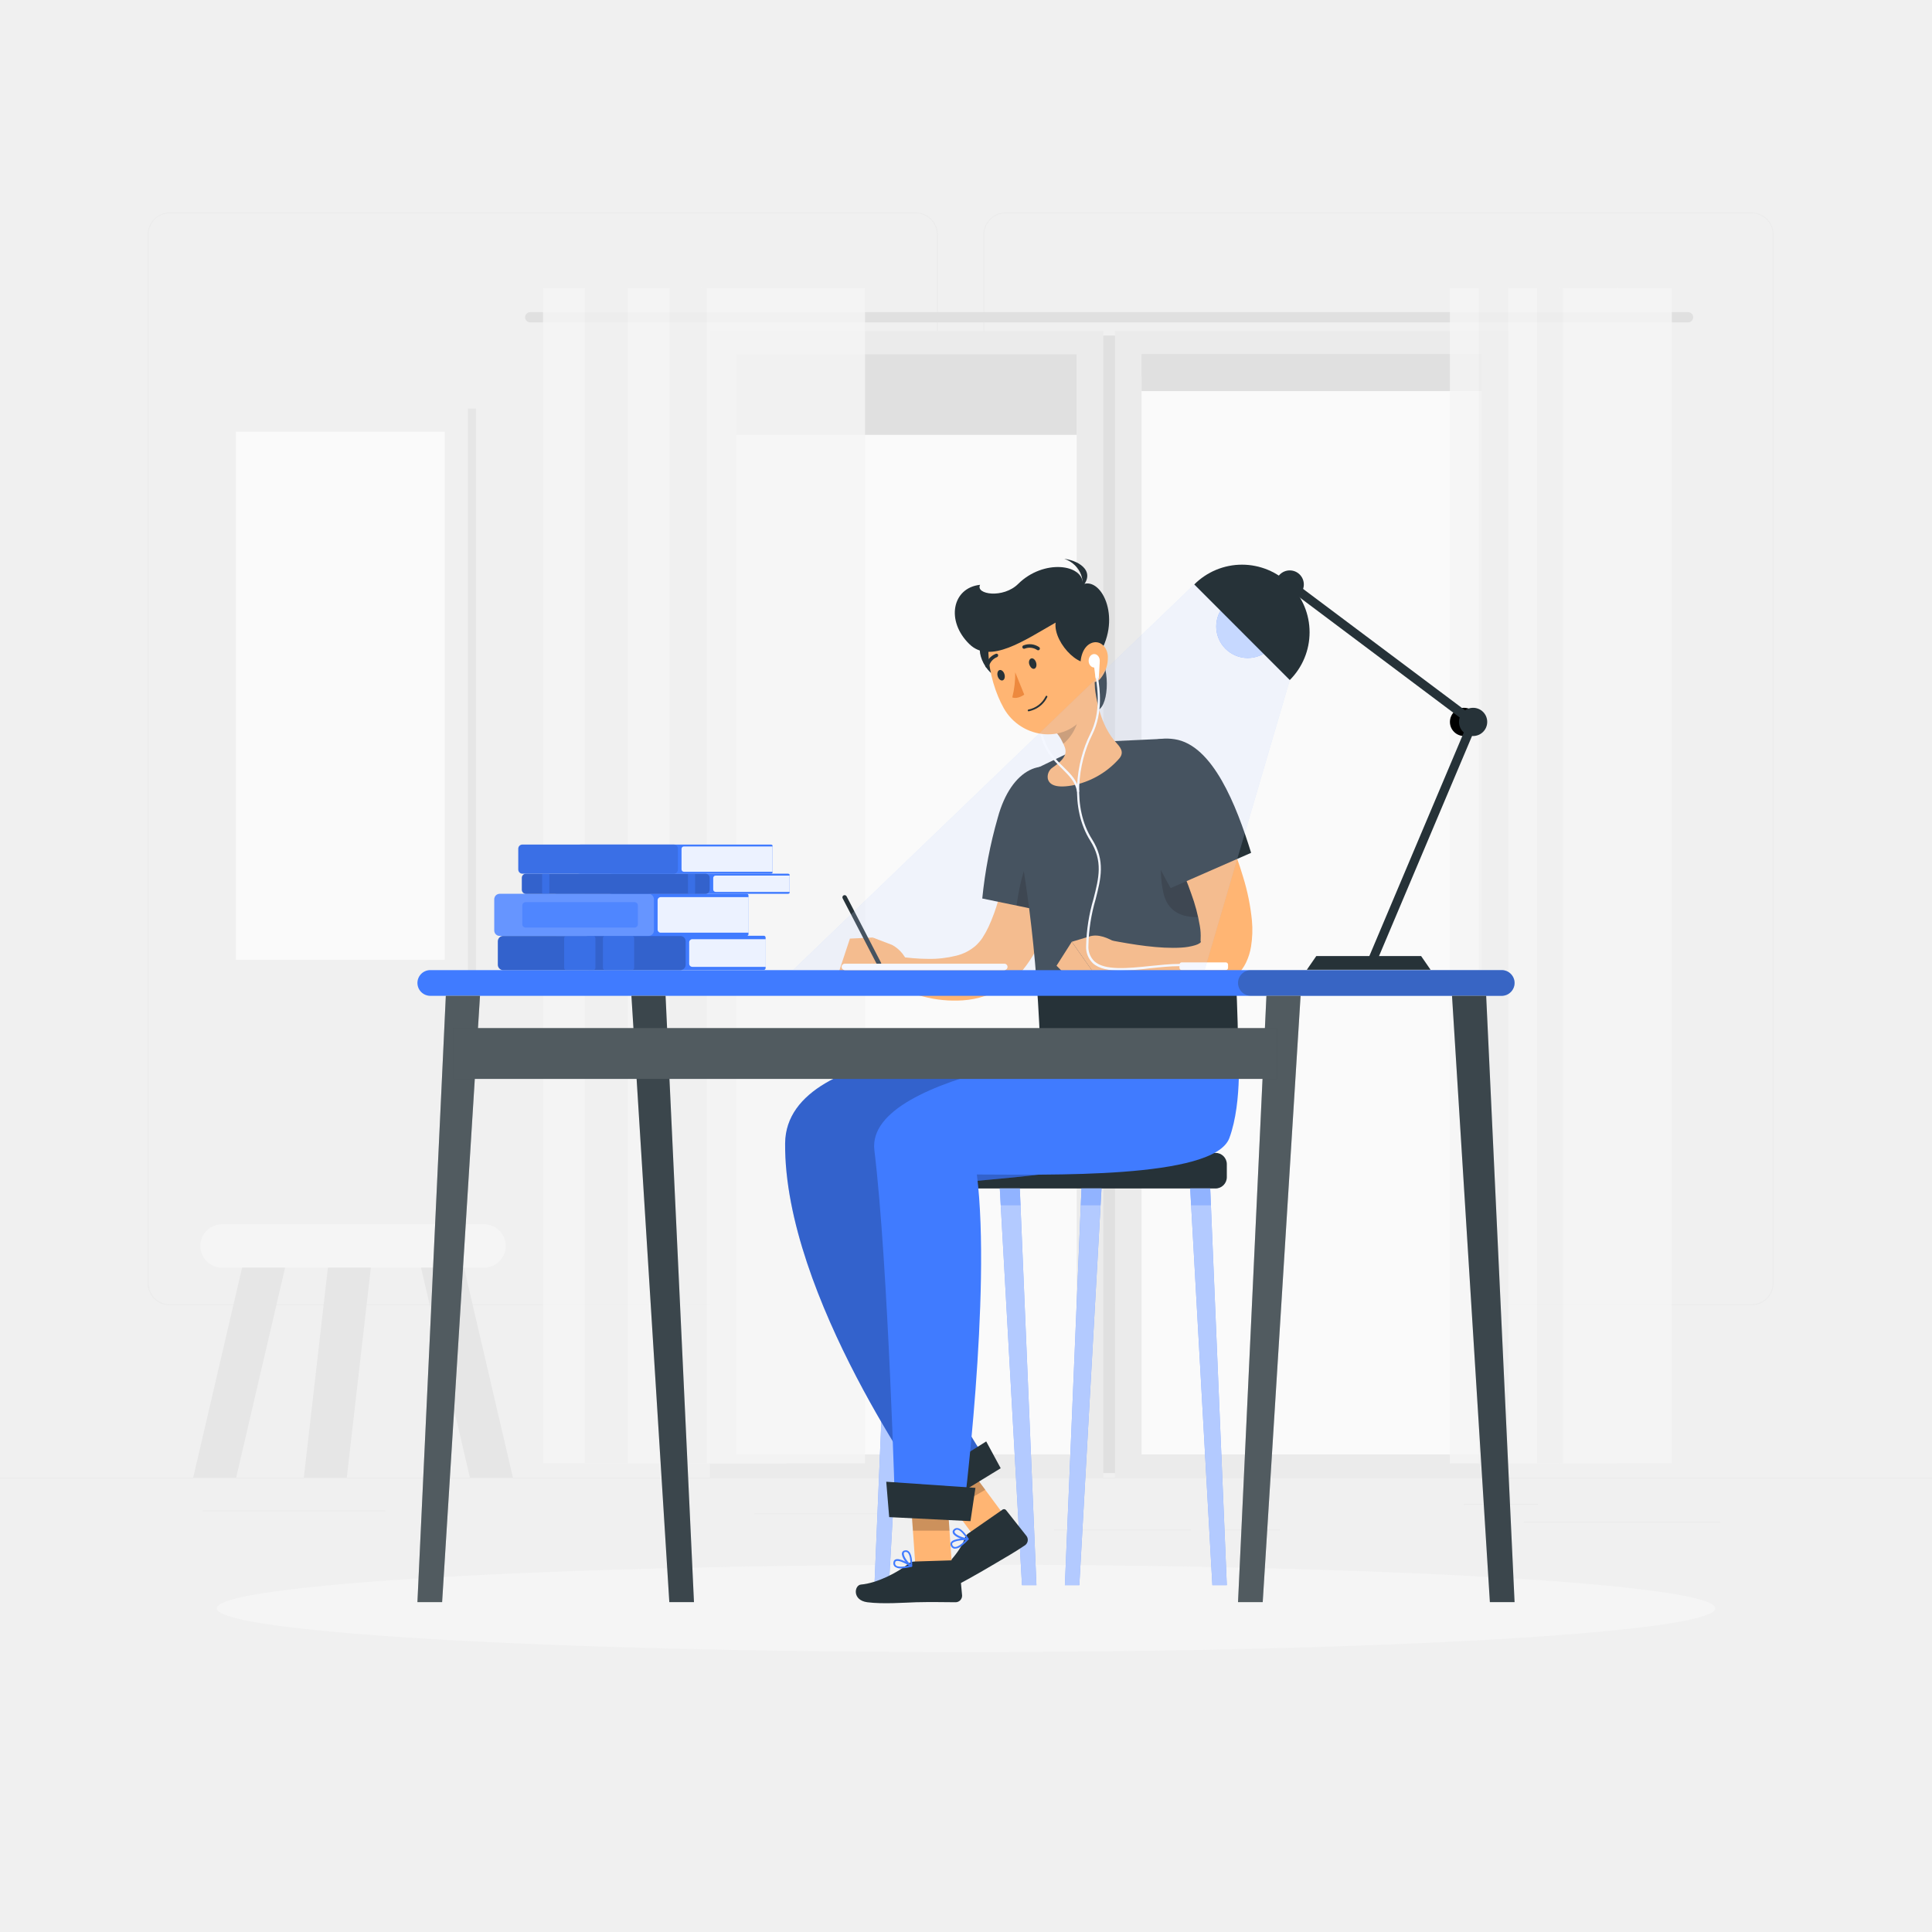
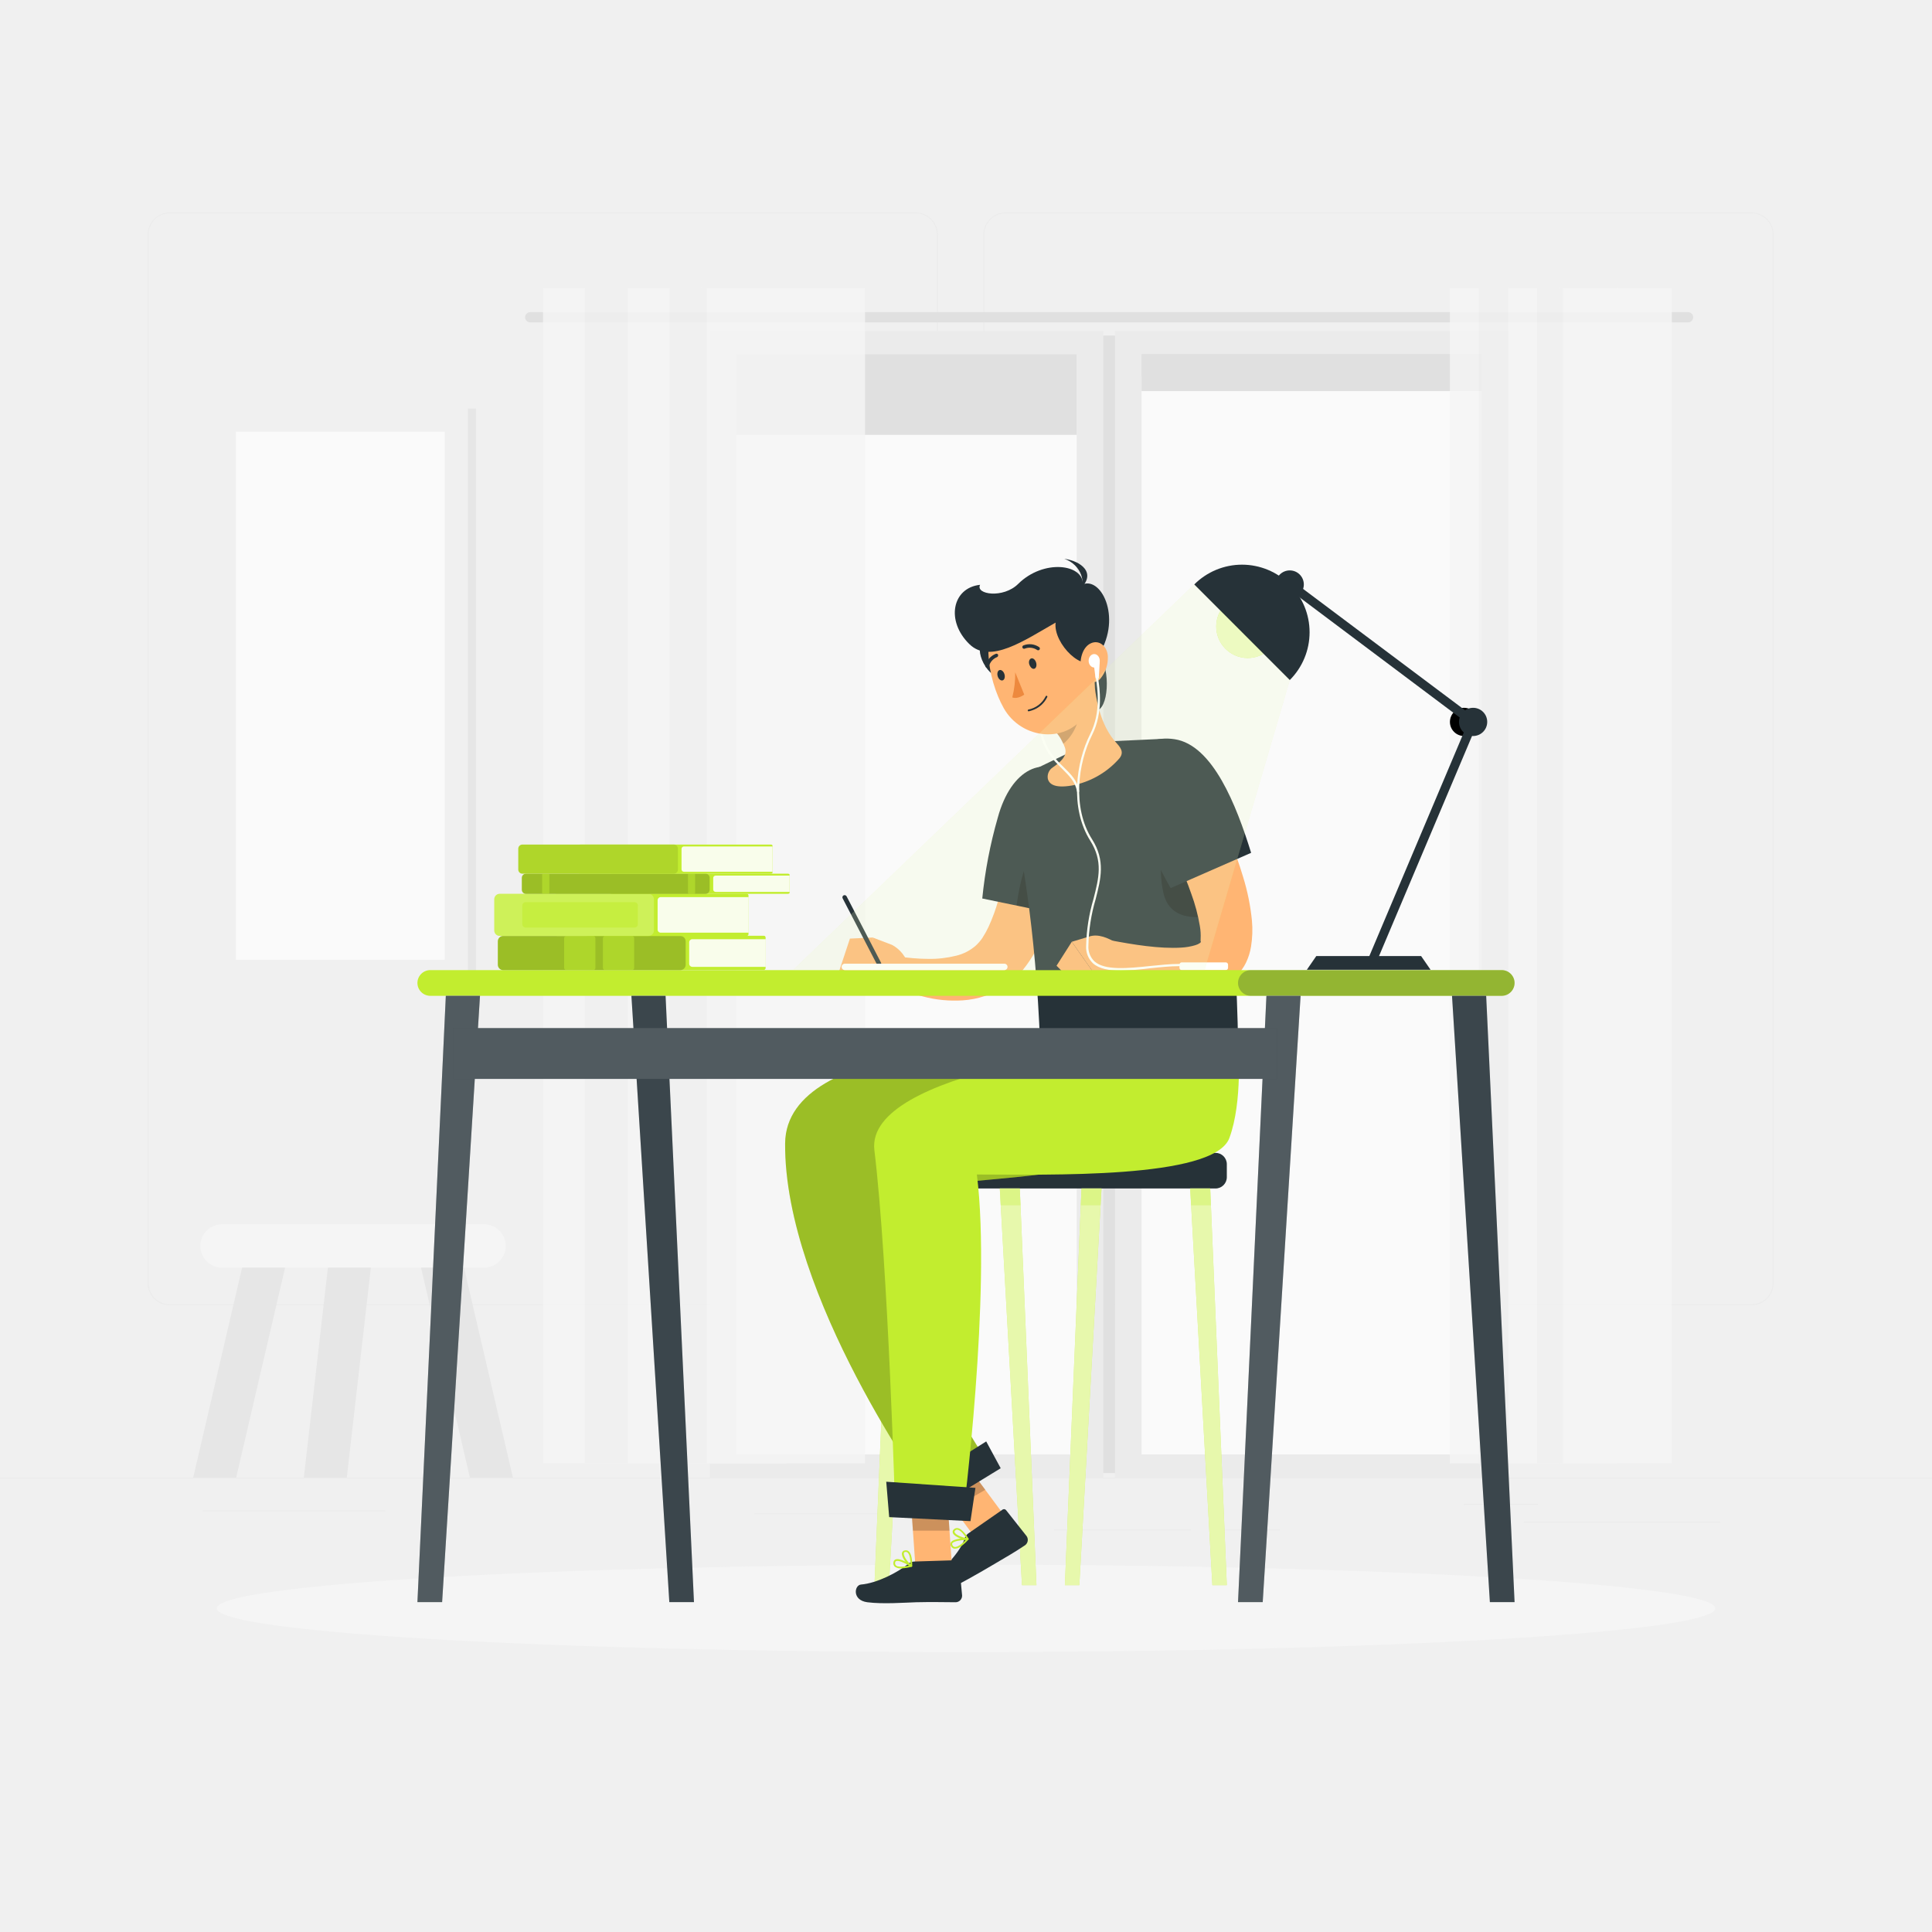
<svg xmlns="http://www.w3.org/2000/svg" viewBox="0 0 500 500">
-   <g id="freepik--background-complete--inject-39">
+   <g id="freepik--background-complete--inject-62">
    <rect y="382.4" width="500" height="0.25" style="fill:#ebebeb" />
    <rect x="394.36" y="393.85" width="50.9" height="0.25" style="fill:#ebebeb" />
    <rect x="52.46" y="390.89" width="47.21" height="0.25" style="fill:#ebebeb" />
    <rect x="378.81" y="389.21" width="19.19" height="0.25" style="fill:#ebebeb" />
    <rect x="317.14" y="395.84" width="14.08" height="0.25" style="fill:#ebebeb" />
    <rect x="272.79" y="395.84" width="35.44" height="0.25" style="fill:#ebebeb" />
    <rect x="195.22" y="391.62" width="56.99" height="0.25" style="fill:#ebebeb" />
    <path d="M237,337.8H43.91a5.71,5.71,0,0,1-5.7-5.71V60.66A5.71,5.71,0,0,1,43.91,55H237a5.71,5.71,0,0,1,5.71,5.71V332.09A5.71,5.71,0,0,1,237,337.8ZM43.91,55.2a5.46,5.46,0,0,0-5.45,5.46V332.09a5.46,5.46,0,0,0,5.45,5.46H237a5.47,5.47,0,0,0,5.46-5.46V60.66A5.47,5.47,0,0,0,237,55.2Z" style="fill:#ebebeb" />
    <path d="M453.31,337.8H260.21a5.72,5.72,0,0,1-5.71-5.71V60.66A5.72,5.72,0,0,1,260.21,55h193.1A5.71,5.71,0,0,1,459,60.66V332.09A5.71,5.71,0,0,1,453.31,337.8ZM260.21,55.2a5.47,5.47,0,0,0-5.46,5.46V332.09a5.47,5.47,0,0,0,5.46,5.46h193.1a5.47,5.47,0,0,0,5.46-5.46V60.66a5.47,5.47,0,0,0-5.46-5.46Z" style="fill:#ebebeb" />
    <rect x="288.57" y="85.67" width="101.8" height="296.73" style="fill:#ebebeb" />
    <rect x="197.11" y="190" width="284.73" height="88.06" transform="translate(573.5 -105.44) rotate(90)" style="fill:#fafafa" />
    <rect x="183.72" y="85.67" width="101.8" height="296.73" style="fill:#ebebeb" />
    <rect x="285.52" y="86.83" width="3.05" height="294.4" transform="translate(574.09 468.07) rotate(180)" style="fill:#e0e0e0" />
    <rect x="92.25" y="190" width="284.73" height="88.06" transform="translate(468.65 -0.59) rotate(90)" style="fill:#fafafa" />
    <path d="M436.87,83.44H137.22a1.34,1.34,0,0,1-1.33-1.33h0a1.34,1.34,0,0,1,1.33-1.33H436.87a1.34,1.34,0,0,1,1.33,1.33h0A1.34,1.34,0,0,1,436.87,83.44Z" style="fill:#e0e0e0" />
    <rect x="336.64" y="50.47" width="5.67" height="88.06" transform="translate(433.97 -244.97) rotate(90)" style="fill:#e0e0e0" />
    <rect x="334.69" y="52.42" width="9.56" height="88.06" transform="translate(435.92 -243.03) rotate(90)" style="fill:#e0e0e0" />
    <rect x="224.17" y="58.08" width="20.89" height="88.06" transform="translate(336.73 -132.51) rotate(90)" style="fill:#e0e0e0" />
    <g style="opacity:0.8">
      <rect x="375.24" y="74.56" width="28.2" height="304.19" style="fill:#f5f5f5" />
      <rect x="382.69" y="74.56" width="13.31" height="304.19" style="fill:#f0f0f0" />
      <rect x="390.37" y="74.56" width="28.2" height="304.19" style="fill:#f5f5f5" />
      <rect x="397.82" y="74.56" width="13.31" height="304.19" style="fill:#f0f0f0" />
      <rect x="404.47" y="74.56" width="28.2" height="304.19" style="fill:#f5f5f5" />
    </g>
    <g style="opacity:0.8">
      <rect x="140.53" y="74.56" width="40.93" height="304.19" style="fill:#f5f5f5" />
      <rect x="151.33" y="74.56" width="19.32" height="304.19" style="fill:#f0f0f0" />
      <rect x="162.48" y="74.56" width="40.93" height="304.19" style="fill:#f5f5f5" />
      <rect x="173.28" y="74.56" width="19.32" height="304.19" style="fill:#f0f0f0" />
      <rect x="182.94" y="74.56" width="40.93" height="304.19" style="fill:#f5f5f5" />
    </g>
    <rect x="55.07" y="105.73" width="66.03" height="148.67" style="fill:#f0f0f0" />
    <rect x="121.1" y="105.73" width="2.08" height="148.67" transform="translate(244.28 360.14) rotate(180)" style="fill:#e6e6e6" />
    <rect x="19.75" y="153.05" width="136.67" height="54.03" transform="translate(268.15 91.98) rotate(90)" style="fill:#fafafa" />
    <path d="M125.26,328.07H57.48a5.64,5.64,0,0,1-5.63-5.62h0a5.64,5.64,0,0,1,5.63-5.62h67.78a5.64,5.64,0,0,1,5.62,5.62h0A5.64,5.64,0,0,1,125.26,328.07Z" style="fill:#f5f5f5" />
    <polygon points="73.78 328.07 62.65 328.07 50 382.4 61.12 382.4 73.78 328.07" style="fill:#e6e6e6" />
    <polygon points="95.98 328.07 84.86 328.07 78.63 382.4 89.75 382.4 95.98 328.07" style="fill:#e6e6e6" />
    <polygon points="108.96 328.07 120.08 328.07 132.74 382.4 121.61 382.4 108.96 328.07" style="fill:#e6e6e6" />
  </g>
-   <g id="freepik--Shadow--inject-39">
-     <ellipse id="freepik--path--inject-39" cx="250" cy="416.24" rx="193.89" ry="11.32" style="fill:#f5f5f5" />
+   <g id="freepik--Shadow--inject-62">
+     <ellipse id="freepik--path--inject-62" cx="250" cy="416.24" rx="193.89" ry="11.32" style="fill:#f5f5f5" />
  </g>
-   <g id="freepik--Character--inject-39">
+   <g id="freepik--Character--inject-62">
    <rect x="226.31" y="298.36" width="91.19" height="9.22" rx="2.93" style="fill:#263238" />
-     <polygon points="313.76 410.24 317.5 410.24 313.2 307.58 308.02 307.58 313.76 410.24" style="fill:#407BFF" />
+     <polygon points="313.76 410.24 317.5 410.24 313.2 307.58 308.02 307.58 313.76 410.24" style="fill:#C2ED2F" />
    <polygon points="313.76 410.24 317.5 410.24 313.2 307.58 308.02 307.58 313.76 410.24" style="fill:#fff;opacity:0.6" />
-     <polygon points="279.33 410.24 275.59 410.24 279.89 307.58 285.07 307.58 279.33 410.24" style="fill:#407BFF" />
+     <polygon points="279.33 410.24 275.59 410.24 279.89 307.58 285.07 307.58 279.33 410.24" style="fill:#C2ED2F" />
    <polygon points="279.33 410.24 275.59 410.24 279.89 307.58 285.07 307.58 279.33 410.24" style="fill:#fff;opacity:0.6" />
-     <polygon points="264.49 410.24 268.23 410.24 263.92 307.58 258.75 307.58 264.49 410.24" style="fill:#407BFF" />
+     <polygon points="264.49 410.24 268.23 410.24 263.92 307.58 258.75 307.58 264.49 410.24" style="fill:#C2ED2F" />
    <polygon points="264.49 410.24 268.23 410.24 263.92 307.58 258.75 307.58 264.49 410.24" style="fill:#fff;opacity:0.6" />
-     <polygon points="230.05 410.24 226.31 410.24 230.62 307.58 235.79 307.58 230.05 410.24" style="fill:#407BFF" />
+     <polygon points="230.05 410.24 226.31 410.24 230.62 307.58 235.79 307.58 230.05 410.24" style="fill:#C2ED2F" />
    <polygon points="230.05 410.24 226.31 410.24 230.62 307.58 235.79 307.58 230.05 410.24" style="fill:#fff;opacity:0.6" />
    <g style="opacity:0.3">
-       <polygon points="313.2 307.57 308.02 307.57 308.26 311.94 313.38 311.94 313.2 307.57" style="fill:#407BFF" />
-       <polygon points="279.71 311.94 284.82 311.94 285.07 307.57 279.89 307.57 279.71 311.94" style="fill:#407BFF" />
-       <polygon points="258.75 307.57 258.99 311.94 264.11 311.94 263.92 307.57 258.75 307.57" style="fill:#407BFF" />
-       <polygon points="230.43 311.94 235.56 311.94 235.8 307.57 230.62 307.57 230.43 311.94" style="fill:#407BFF" />
+       <polygon points="313.2 307.57 308.02 307.57 308.26 311.94 313.38 311.94 313.2 307.57" style="fill:#C2ED2F" />
+       <polygon points="279.71 311.94 284.82 311.94 285.07 307.57 279.89 307.57 279.71 311.94" style="fill:#C2ED2F" />
+       <polygon points="258.75 307.57 258.99 311.94 264.11 311.94 263.92 307.57 258.75 307.57" style="fill:#C2ED2F" />
+       <polygon points="230.43 311.94 235.56 311.94 235.8 307.57 230.62 307.57 230.43 311.94" style="fill:#C2ED2F" />
    </g>
    <polygon points="262.08 395.15 253.62 399.65 240.28 381.64 248.75 377.14 262.08 395.15" style="fill:#ffb573" />
    <path d="M250.56,396.87l8.84-6.14a.68.68,0,0,1,1,.13l5.29,6.69a1.71,1.71,0,0,1-.41,2.36c-3.11,2.08-4.51,2.81-8.58,5.23-2.51,1.48-8.51,5-12.2,6.61s-5.17-2.09-3.75-3.1c3.37-2.38,7.83-7.06,8.84-10.35A2.67,2.67,0,0,1,250.56,396.87Z" style="fill:#263238" />
    <polygon points="248.76 377.15 240.28 381.64 246.71 390.32 254.99 385.56 248.76 377.15" style="opacity:0.2" />
-     <path d="M269.19,270.47s-65.74-2.05-66,25.42c-.32,39.48,37.15,91.33,37.15,91.33L255,377.47s-25.68-37.69-25.9-68.51c19.37-5.47,65-2,70.91-18.1,4.84-13.14,2.31-20.39,2.31-20.39Z" style="fill:#407BFF" />
+     <path d="M269.19,270.47s-65.74-2.05-66,25.42c-.32,39.48,37.15,91.33,37.15,91.33L255,377.47s-25.68-37.69-25.9-68.51c19.37-5.47,65-2,70.91-18.1,4.84-13.14,2.31-20.39,2.31-20.39Z" style="fill:#C2ED2F" />
    <path d="M269.19,270.47s-65.74-2.05-66,25.42c-.32,39.48,37.15,91.33,37.15,91.33L255,377.47s-25.68-37.69-25.9-68.51c19.37-5.47,65-2,70.91-18.1,4.84-13.14,2.31-20.39,2.31-20.39Z" style="opacity:0.2" />
    <polygon points="258.98 379.98 241.54 390.66 236.07 385.11 255.23 373.04 258.98 379.98" style="fill:#263238" />
-     <path d="M248.73,400.18a11.2,11.2,0,0,0,1.9-1.74.22.22,0,0,0-.17-.37c-.37,0-3.65,0-4.35,1.07a.85.85,0,0,0-.07.82,1.23,1.23,0,0,0,.92.83A2.62,2.62,0,0,0,248.73,400.18Zm1.21-1.65c-1.21,1.26-2.28,1.93-2.9,1.82a.77.77,0,0,1-.58-.56.38.38,0,0,1,0-.4C246.86,398.83,248.63,398.58,249.94,398.53Z" style="fill:#407BFF" />
-     <path d="M250.59,398.48a.27.27,0,0,0,.07-.08.22.22,0,0,0,0-.22c-.06-.1-1.46-2.48-2.78-2.7a1.14,1.14,0,0,0-1,.29.85.85,0,0,0-.28,1c.42,1,2.73,1.81,3.84,1.74ZM247.3,396a.66.66,0,0,1,.51-.12c.79.13,1.75,1.38,2.25,2.14-1.09-.1-2.73-.8-3-1.45-.05-.12-.08-.29.17-.51C247.25,396.08,247.27,396.05,247.3,396Z" style="fill:#407BFF" />
+     <path d="M248.73,400.18a11.2,11.2,0,0,0,1.9-1.74.22.22,0,0,0-.17-.37c-.37,0-3.65,0-4.35,1.07a.85.85,0,0,0-.07.82,1.23,1.23,0,0,0,.92.83A2.62,2.62,0,0,0,248.73,400.18Zm1.21-1.65c-1.21,1.26-2.28,1.93-2.9,1.82a.77.77,0,0,1-.58-.56.38.38,0,0,1,0-.4C246.86,398.83,248.63,398.58,249.94,398.53Z" style="fill:#C2ED2F" />
+     <path d="M250.59,398.48a.27.27,0,0,0,.07-.08.22.22,0,0,0,0-.22c-.06-.1-1.46-2.48-2.78-2.7a1.14,1.14,0,0,0-1,.29.85.85,0,0,0-.28,1c.42,1,2.73,1.81,3.84,1.74ZM247.3,396a.66.66,0,0,1,.51-.12c.79.13,1.75,1.38,2.25,2.14-1.09-.1-2.73-.8-3-1.45-.05-.12-.08-.29.17-.51C247.25,396.08,247.27,396.05,247.3,396Z" style="fill:#C2ED2F" />
    <polygon points="246.43 406.19 236.93 405.74 235.37 383.31 244.87 383.76 246.43 406.19" style="fill:#ffb573" />
    <path d="M236.71,404.12l10.75-.34a.69.69,0,0,1,.74.63l.79,8.49a1.7,1.7,0,0,1-1.63,1.76c-3.74,0-5.54-.11-10.27,0-2.91.09-8.63.52-12.62,0s-3.38-4.43-1.65-4.58c4.11-.33,9.62-3.17,12.26-5.38A2.69,2.69,0,0,1,236.71,404.12Z" style="fill:#263238" />
-     <path d="M233.37,405.89a11.71,11.71,0,0,0,2.54-.42.22.22,0,0,0,.06-.4c-.31-.2-3.08-2-4.23-1.48a.85.85,0,0,0-.5.65,1.23,1.23,0,0,0,.31,1.2A2.56,2.56,0,0,0,233.37,405.89Zm1.91-.72c-1.7.39-3,.38-3.42-.05a.82.82,0,0,1-.19-.79.4.4,0,0,1,.24-.32C232.53,403.74,234.15,404.49,235.28,405.17Z" style="fill:#407BFF" />
-     <path d="M235.86,405.48a.19.19,0,0,0,.1,0,.21.21,0,0,0,.11-.18c0-.12.14-2.88-.86-3.78a1.1,1.1,0,0,0-1-.28.85.85,0,0,0-.79.7c-.19,1,1.3,3,2.27,3.54A.27.27,0,0,0,235.86,405.48Zm-1.43-3.84a.63.63,0,0,1,.48.18c.6.54.72,2.11.73,3-.86-.68-1.86-2.16-1.73-2.85,0-.13.09-.29.41-.34Z" style="fill:#407BFF" />
+     <path d="M233.37,405.89a11.71,11.71,0,0,0,2.54-.42.22.22,0,0,0,.06-.4c-.31-.2-3.08-2-4.23-1.48a.85.85,0,0,0-.5.65,1.23,1.23,0,0,0,.31,1.2A2.56,2.56,0,0,0,233.37,405.89Zm1.91-.72c-1.7.39-3,.38-3.42-.05a.82.82,0,0,1-.19-.79.4.4,0,0,1,.24-.32C232.53,403.74,234.15,404.49,235.28,405.17Z" style="fill:#C2ED2F" />
+     <path d="M235.86,405.48a.19.19,0,0,0,.1,0,.21.21,0,0,0,.11-.18c0-.12.14-2.88-.86-3.78a1.1,1.1,0,0,0-1-.28.85.85,0,0,0-.79.7c-.19,1,1.3,3,2.27,3.54A.27.27,0,0,0,235.86,405.48Zm-1.43-3.84a.63.63,0,0,1,.48.18c.6.54.72,2.11.73,3-.86-.68-1.86-2.16-1.73-2.85,0-.13.09-.29.41-.34Z" style="fill:#C2ED2F" />
    <polygon points="244.88 383.76 235.37 383.31 236.26 396.14 245.74 396.13 244.88 383.76" style="opacity:0.2" />
-     <path d="M292.57,270.47s-68.78,6.5-66.28,27.21c3.62,29.86,5.4,94.22,5.4,94.22l17.53.69s7.43-58,3.59-88.63c17.8,0,61.38,1.28,65.35-9.44,3.51-9.48,2.26-24,2.26-24Z" style="fill:#407BFF" />
+     <path d="M292.57,270.47s-68.78,6.5-66.28,27.21c3.62,29.86,5.4,94.22,5.4,94.22l17.53.69s7.43-58,3.59-88.63c17.8,0,61.38,1.28,65.35-9.44,3.51-9.48,2.26-24,2.26-24Z" style="fill:#C2ED2F" />
    <polygon points="251.16 393.67 230.12 392.63 229.36 383.47 252.44 385.06 251.16 393.67" style="fill:#263238" />
    <path d="M277.31,209.81c-.13,1.68-.26,3.14-.45,4.68s-.39,3-.63,4.56c-.47,3-1.07,6-1.77,9.07a71.77,71.77,0,0,1-6.59,18.22,32.69,32.69,0,0,1-3.09,4.59,20.83,20.83,0,0,1-4.54,4.22,22.69,22.69,0,0,1-11.07,3.74,32,32,0,0,1-10.29-1,40.2,40.2,0,0,1-4.66-1.5c-.76-.29-1.5-.61-2.23-1s-1.41-.71-2.25-1.16l2.63-6.69,1.91.24,2,.2c1.34.11,2.66.18,4,.18a27.67,27.67,0,0,0,7.21-.83,11.85,11.85,0,0,0,5.09-2.65,11.54,11.54,0,0,0,1.66-1.94,23.8,23.8,0,0,0,1.58-2.84,45.89,45.89,0,0,0,2.59-7.11c.76-2.53,1.37-5.18,1.92-7.88s1-5.43,1.45-8.18l.59-4.14c.18-1.36.38-2.82.51-4Z" style="fill:#ffb573" />
    <path d="M277.37,201.66c-7-6.79-15.7-2.78-19.16,10a118,118,0,0,0-4,20.87l22.27,4.6C280.53,224.94,284.57,208.62,277.37,201.66Z" style="fill:#263238" />
    <path d="M270.2,215.56c1.59-1.43,6.11,5,8.87,12.93-.78,3-1.67,5.89-2.58,8.6l-13.4-2.77C264.16,226.4,266.63,218.78,270.2,215.56Z" style="opacity:0.3" />
    <path d="M230.86,244.54l-5-1.91-.22,10.61s8.4,3.63,10.11-.54l-.6-2.65A8.59,8.59,0,0,0,230.86,244.54Z" style="fill:#ffb573" />
    <polygon points="219.96 242.91 217.01 251.81 225.68 253.24 225.9 242.63 219.96 242.91" style="fill:#ffb573" />
    <path d="M227.52,250a.56.56,0,0,1-.51-.31l-8.93-17.19a.58.58,0,0,1,.24-.78.59.59,0,0,1,.78.25L228,249.13a.58.58,0,0,1-.24.78A.66.66,0,0,1,227.52,250Z" style="fill:#263238" />
    <path d="M276.54,194.85l10.68-3,13.72-.64a9.51,9.51,0,0,1,9.5,6.56c2.61,8,5,19.52,6.77,29.49,2,11.19,3,28,3.21,43.26H269.19c-1.17-31.85-5.22-50.68-7-61.1a9.48,9.48,0,0,1,5.28-10.19Z" style="fill:#263238" />
    <path d="M317.21,227.22c-1.38-7.85-3.16-16.69-5.14-24-9.13-1.54-13.55,18.48-10.84,28.41s17.16,3.91,17.16,3.91C318.05,232.55,317.65,229.74,317.21,227.22Z" style="opacity:0.3" />
    <path d="M285.4,171c2.2,5.4.88,15.3-3.46,12.5S284.06,167.72,285.4,171Z" style="fill:#263238" />
    <path d="M283,174.46l-4.15,6.34-5.64,8.63a8.62,8.62,0,0,1,1.74,2.55c1,2.08,1.89,3.63-2.48,6.61a2.91,2.91,0,0,0-1.31,2.86c.26,1.35,1.6,2.66,6.31,1.83a21.65,21.65,0,0,0,11.82-6.56c1.57-1.57,1.21-2.75-.3-4.38C284.67,187.74,283.39,180.39,283,174.46Z" style="fill:#ffb573" />
    <path d="M274.56,187.3l3.46-6.15q.11.24.24.51A15.71,15.71,0,0,1,279,184c.63,2.73-1.49,6.63-3.82,8.49l-.27-.53a10.8,10.8,0,0,0-1.6-2.45.53.53,0,0,0-.14-.1Z" style="opacity:0.2" />
    <path d="M253.79,167c-1.29,2.91,3.28,11.15,8.51,7.82S256.07,161.85,253.79,167Z" style="fill:#263238" />
    <path d="M279,205.05a.29.29,0,0,1-.29-.24c-.38-2.47-2-4-3.83-5.86-2.32-2.27-4.95-4.85-5.81-9.9a.28.28,0,0,1,.56-.1c.84,4.87,3.4,7.38,5.65,9.59,1.85,1.81,3.59,3.52,4,6.18a.28.28,0,0,1-.24.33Z" style="fill:#fff" />
    <path d="M281.13,164.07c2,9.06,3.56,14.27.33,20-4.88,8.67-17.08,7.49-21.72-.85-4.18-7.5-6.67-21.06,1.1-26.91A12.87,12.87,0,0,1,281.13,164.07Z" style="fill:#ffb573" />
    <path d="M283.82,170.29c-3.12,4.43-11.3-3.7-10.63-9.16-8.12,4.62-16.94,10.79-22.29,5.59-6.18-6-4.49-14.6,2.75-15.37-1.28,2.5,6,3.61,9.87-.25,6.55-6.48,16.9-5.13,16.71.12C285.22,149.24,290.67,160.56,283.82,170.29Z" style="fill:#263238" />
    <path d="M279.27,152.69c1.93-1.44.65-6.57-3.83-8.07C279.7,145.17,284.11,148.34,279.27,152.69Z" style="fill:#263238" />
    <path d="M286.71,169.89a8.48,8.48,0,0,1-1.9,5.71c-1.72,2.05-4.37.42-5-2.14-.55-2.29.16-5.84,2.42-6.94S286.59,167.31,286.71,169.89Z" style="fill:#ffb573" />
    <path d="M268.13,171.42c.24.73.06,1.47-.42,1.64s-1-.28-1.29-1-.06-1.47.42-1.65S267.89,170.68,268.13,171.42Z" style="fill:#263238" />
    <path d="M259.93,174.42c.25.74.06,1.48-.42,1.65s-1.05-.28-1.29-1-.05-1.47.42-1.64S259.69,173.69,259.93,174.42Z" style="fill:#263238" />
    <path d="M262.74,174a24.9,24.9,0,0,1-.76,6.49c1.47.54,3.09-.73,3.09-.73Z" style="fill:#ed893e" />
    <path d="M267.13,183.83a6.61,6.61,0,0,0,3.91-3.45.23.23,0,0,0-.12-.3.24.24,0,0,0-.3.13,6.34,6.34,0,0,1-4.45,3.42.23.23,0,1,0,.09.45A6.85,6.85,0,0,0,267.13,183.83Z" style="fill:#263238" />
    <path d="M268.88,168.24a.41.41,0,0,0,.17-.15.46.46,0,0,0-.14-.63,4.34,4.34,0,0,0-4.07-.42.45.45,0,0,0-.22.61.46.46,0,0,0,.61.21,3.47,3.47,0,0,1,3.19.36A.43.43,0,0,0,268.88,168.24Z" style="fill:#263238" />
    <path d="M258.31,169.68a.47.47,0,0,0,0-.23.46.46,0,0,0-.6-.24,4.32,4.32,0,0,0-2.66,3.11.45.45,0,1,0,.89.15,3.45,3.45,0,0,1,2.12-2.42A.46.46,0,0,0,258.31,169.68Z" style="fill:#263238" />
    <path d="M308.67,198c1,1.62,1.8,3.08,2.63,4.64s1.63,3.08,2.41,4.64c1.58,3.11,3,6.31,4.38,9.57s2.59,6.62,3.63,10.12A57.11,57.11,0,0,1,324,238.25a27,27,0,0,1-.23,6.7,14.88,14.88,0,0,1-1.32,4.21,12.69,12.69,0,0,1-3.06,3.94,13.3,13.3,0,0,1-3.86,2.34,17.59,17.59,0,0,1-3.67,1,25,25,0,0,1-6.41.17,38.44,38.44,0,0,1-5.66-.91,54.18,54.18,0,0,1-5.26-1.48,66,66,0,0,1-9.86-4.18l2.53-6.73c6.22,1.18,12.9,2.27,18.51,1.93a15.68,15.68,0,0,0,3.62-.62c1-.3,1.51-.75,1.47-.89s-.06,0-.08-.1,0-.11,0-.62a14.72,14.72,0,0,0-.2-3.36,46,46,0,0,0-2.23-8.37c-1-2.9-2.21-5.83-3.52-8.73s-2.72-5.81-4.15-8.71q-1.08-2.18-2.23-4.31l-2.26-4.19Z" style="fill:#ffb573" />
    <path d="M304,191.31c-9.66-1.47-14.41,6.82-9.86,19.2a117.34,117.34,0,0,0,8.82,19.33l20.83-9.13C320,208.46,313.88,192.82,304,191.31Z" style="fill:#263238" />
    <path d="M281.84,242.39l-4.46,1.34,6.33,9s9.38-3.36,7.46-7.44l-2.36-1.34C286.79,242.78,284.23,241.57,281.84,242.39Z" style="fill:#ffb573" />
    <polygon points="273.43 249.93 277.9 254.39 283.71 252.72 277.38 243.73 273.43 249.93" style="fill:#ffb573" />
    <ellipse cx="283.18" cy="171.01" rx="1.44" ry="1.74" style="fill:#fff" />
    <polygon points="284.37 175.61 283.54 175.58 283.03 171.57 284.61 171.22 284.37 175.61" style="fill:#fff" />
    <path d="M290.11,251.2c-3,0-5.66-.45-7.27-1.91a5.75,5.75,0,0,1-1.75-4.5A46.28,46.28,0,0,1,283,232.62c1.39-5.45,2.49-9.75-.85-15.06-5.32-8.43-3.73-20.22,0-27.61C285,184.3,284,178,283.64,175.68c-.05-.3-.09-.54-.11-.7a.28.28,0,0,1,.26-.31.29.29,0,0,1,.32.25c0,.15.05.38.09.67.38,2.41,1.37,8.8-1.57,14.62-3.65,7.25-5.21,18.8,0,27,3.47,5.51,2.29,10.14.92,15.5a45.9,45.9,0,0,0-1.87,12,5.18,5.18,0,0,0,1.55,4.08c2.7,2.43,8.66,1.81,14.42,1.21,2.58-.26,5.25-.54,7.6-.54a.29.29,0,1,1,0,.58c-2.32,0-5,.27-7.54.54A75.66,75.66,0,0,1,290.11,251.2Z" style="fill:#fff" />
    <rect x="305.24" y="249.06" width="12.58" height="2" rx="0.6" style="fill:#fff" />
  </g>
-   <g id="freepik--Desk--inject-39">
-     <path d="M388.64,257.72H111.36a3.34,3.34,0,0,1-3.33-3.33h0a3.34,3.34,0,0,1,3.33-3.33H388.64a3.34,3.34,0,0,1,3.33,3.33h0A3.34,3.34,0,0,1,388.64,257.72Z" style="fill:#407BFF" />
+   <g id="freepik--Desk--inject-62">
+     <path d="M388.64,257.72H111.36a3.34,3.34,0,0,1-3.33-3.33h0a3.34,3.34,0,0,1,3.33-3.33H388.64a3.34,3.34,0,0,1,3.33,3.33h0A3.34,3.34,0,0,1,388.64,257.72Z" style="fill:#C2ED2F" />
    <path d="M388.64,257.72H323.73a3.34,3.34,0,0,1-3.33-3.33h0a3.34,3.34,0,0,1,3.33-3.33h64.91a3.34,3.34,0,0,1,3.33,3.33h0A3.34,3.34,0,0,1,388.64,257.72Z" style="fill:#263238;opacity:0.3" />
    <polygon points="385.58 414.62 391.97 414.62 384.62 257.72 375.78 257.72 385.58 414.62" style="fill:#263238" />
    <polygon points="385.58 414.62 391.97 414.62 384.62 257.72 375.78 257.72 385.58 414.62" style="fill:#fff;opacity:0.1" />
    <polygon points="326.79 414.62 320.4 414.62 327.75 257.72 336.59 257.72 326.79 414.62" style="fill:#263238" />
    <polygon points="326.79 414.62 320.4 414.62 327.75 257.72 336.59 257.72 326.79 414.62" style="fill:#fff;opacity:0.2" />
    <polygon points="173.22 414.62 179.6 414.62 172.25 257.72 163.41 257.72 173.22 414.62" style="fill:#263238" />
    <polygon points="173.22 414.62 179.6 414.62 172.25 257.72 163.41 257.72 173.22 414.62" style="fill:#fff;opacity:0.1" />
    <polygon points="114.42 414.62 108.03 414.62 115.38 257.72 124.22 257.72 114.42 414.62" style="fill:#263238" />
    <polygon points="114.42 414.62 108.03 414.62 115.38 257.72 124.22 257.72 114.42 414.62" style="fill:#fff;opacity:0.2" />
    <rect x="117.24" y="266.07" width="213.25" height="13.15" style="fill:#263238" />
    <rect x="117.24" y="266.07" width="213.25" height="13.15" style="fill:#fff;opacity:0.2" />
-     <path d="M152.33,242.22a1.4,1.4,0,0,0-1.4,1.39v6a1.4,1.4,0,0,0,1.4,1.4h45.35a.46.46,0,0,0,.46-.45v-7.94a.46.46,0,0,0-.46-.45Z" style="fill:#407BFF" />
+     <path d="M152.33,242.22a1.4,1.4,0,0,0-1.4,1.39v6a1.4,1.4,0,0,0,1.4,1.4h45.35a.46.46,0,0,0,.46-.45v-7.94a.46.46,0,0,0-.46-.45Z" style="fill:#C2ED2F" />
    <path d="M179.17,243.06h19a0,0,0,0,1,0,0v7.16a0,0,0,0,1,0,0h-19a.81.81,0,0,1-.81-.81v-5.55A.81.81,0,0,1,179.17,243.06Z" style="fill:#fff;opacity:0.9" />
-     <rect x="128.84" y="242.22" width="48.61" height="8.85" rx="1.4" style="fill:#407BFF" />
+     <rect x="128.84" y="242.22" width="48.61" height="8.85" rx="1.4" style="fill:#C2ED2F" />
    <rect x="128.84" y="242.22" width="48.61" height="8.85" rx="1.4" style="opacity:0.2" />
-     <rect x="146" y="242.22" width="8.09" height="8.85" rx="0.57" style="fill:#407BFF;opacity:0.5" />
-     <rect x="156.04" y="242.22" width="8.08" height="8.85" rx="0.57" style="fill:#407BFF;opacity:0.5" />
-     <path d="M144.13,231.32a1.4,1.4,0,0,0-1.4,1.4v8.1a1.4,1.4,0,0,0,1.4,1.4h49.13a.46.46,0,0,0,.45-.46v-10a.46.46,0,0,0-.45-.46Z" style="fill:#407BFF" />
+     <rect x="146" y="242.22" width="8.09" height="8.85" rx="0.57" style="fill:#C2ED2F;opacity:0.5" />
+     <rect x="156.04" y="242.22" width="8.08" height="8.85" rx="0.57" style="fill:#C2ED2F;opacity:0.5" />
+     <path d="M144.13,231.32a1.4,1.4,0,0,0-1.4,1.4v8.1a1.4,1.4,0,0,0,1.4,1.4h49.13a.46.46,0,0,0,.45-.46v-10a.46.46,0,0,0-.45-.46Z" style="fill:#C2ED2F" />
    <path d="M171,232.17h22.74a0,0,0,0,1,0,0v9.21a0,0,0,0,1,0,0H171a.81.81,0,0,1-.81-.81V233A.81.81,0,0,1,171,232.17Z" style="fill:#fff;opacity:0.9" />
-     <rect x="127.92" y="231.32" width="41.32" height="10.89" rx="1.4" style="fill:#407BFF" />
+     <rect x="127.92" y="231.32" width="41.32" height="10.89" rx="1.4" style="fill:#C2ED2F" />
    <rect x="127.92" y="231.32" width="41.32" height="10.89" rx="1.4" style="fill:#fff;opacity:0.2" />
-     <rect x="135.17" y="233.48" width="29.91" height="6.57" rx="0.85" style="fill:#407BFF;opacity:0.6" />
-     <path d="M158.54,226.11c-.77,0-1.4.37-1.4.82v3.57c0,.45.63.82,1.4.82H203.9c.25,0,.45-.12.45-.26v-4.68c0-.15-.2-.27-.45-.27Z" style="fill:#407BFF" />
+     <rect x="135.17" y="233.48" width="29.91" height="6.57" rx="0.85" style="fill:#C2ED2F;opacity:0.6" />
+     <path d="M158.54,226.11c-.77,0-1.4.37-1.4.82v3.57c0,.45.63.82,1.4.82H203.9c.25,0,.45-.12.45-.26v-4.68c0-.15-.2-.27-.45-.27Z" style="fill:#C2ED2F" />
    <path d="M185.2,226.6h19.15a0,0,0,0,1,0,0v4.22a0,0,0,0,1,0,0H185.2a.62.62,0,0,1-.62-.62v-3A.62.62,0,0,1,185.2,226.6Z" style="fill:#fff;opacity:0.9" />
-     <rect x="135.05" y="226.11" width="48.61" height="5.22" rx="1.07" style="fill:#407BFF" />
+     <rect x="135.05" y="226.11" width="48.61" height="5.22" rx="1.07" style="fill:#C2ED2F" />
    <rect x="135.05" y="226.11" width="48.61" height="5.22" rx="1.07" style="opacity:0.2" />
-     <rect x="140.3" y="226.11" width="1.87" height="5.22" rx="0.21" style="fill:#407BFF;opacity:0.5" />
-     <rect x="178.05" y="226.11" width="1.84" height="5.22" rx="0.21" style="fill:#407BFF;opacity:0.5" />
-     <path d="M150.34,218.57c-.77,0-1.4.37-1.4.82v5.89c0,.46.63.83,1.4.83h49.13c.25,0,.46-.12.46-.27v-7c0-.15-.21-.27-.46-.27Z" style="fill:#407BFF" />
+     <rect x="140.3" y="226.11" width="1.87" height="5.22" rx="0.21" style="fill:#C2ED2F;opacity:0.5" />
+     <rect x="178.05" y="226.11" width="1.84" height="5.22" rx="0.21" style="fill:#C2ED2F;opacity:0.5" />
+     <path d="M150.34,218.57c-.77,0-1.4.37-1.4.82v5.89c0,.46.63.83,1.4.83h49.13c.25,0,.46-.12.46-.27v-7c0-.15-.21-.27-.46-.27Z" style="fill:#C2ED2F" />
    <path d="M177,219.06h22.93a0,0,0,0,1,0,0v6.55a0,0,0,0,1,0,0H177a.62.62,0,0,1-.62-.62v-5.31A.62.62,0,0,1,177,219.06Z" style="fill:#fff;opacity:0.9" />
-     <rect x="134.13" y="218.57" width="41.32" height="7.54" rx="1.07" style="fill:#407BFF" />
+     <rect x="134.13" y="218.57" width="41.32" height="7.54" rx="1.07" style="fill:#C2ED2F" />
    <rect x="134.13" y="218.57" width="41.32" height="7.54" rx="1.07" style="opacity:0.1" />
    <path d="M259.92,249.4H218.65a.84.84,0,0,0-.84.83h0a.84.84,0,0,0,.84.83h41.27a.83.83,0,0,0,.83-.83h0A.83.83,0,0,0,259.92,249.4Z" style="fill:#fff" />
    <polygon points="340.66 247.42 367.78 247.42 370.23 250.97 338.21 250.97 340.66 247.42" style="fill:#263238" />
    <path d="M382.54,186.83a3.65,3.65,0,1,1-3.65-3.65A3.64,3.64,0,0,1,382.54,186.83Z" />
    <path d="M355.12,249.82a1.16,1.16,0,0,1-1.07-1.6l26.13-61.84a1.16,1.16,0,0,1,2.13.9l-26.13,61.83A1.16,1.16,0,0,1,355.12,249.82Z" style="fill:#263238" />
    <path d="M381.24,188a1.19,1.19,0,0,1-.69-.23L333.1,152.18a1.15,1.15,0,0,1,1.38-1.84l47.46,35.57a1.16,1.16,0,0,1-.7,2.08Z" style="fill:#263238" />
    <path d="M384.89,186.83a3.65,3.65,0,1,1-3.65-3.65A3.64,3.64,0,0,1,384.89,186.83Z" style="fill:#263238" />
    <circle cx="333.79" cy="151.26" r="3.64" style="fill:#263238" />
-     <path d="M328.69,167.9a8.16,8.16,0,1,1,0-11.54A8.17,8.17,0,0,1,328.69,167.9Z" style="fill:#407BFF" />
+     <path d="M328.69,167.9a8.16,8.16,0,1,1,0-11.54A8.17,8.17,0,0,1,328.69,167.9Z" style="fill:#C2ED2F" />
    <path d="M328.69,167.9a8.16,8.16,0,1,1,0-11.54A8.17,8.17,0,0,1,328.69,167.9Z" style="fill:#fff;opacity:0.7" />
    <path d="M333.79,151.26a17.47,17.47,0,0,0-24.72,0L333.79,176A17.48,17.48,0,0,0,333.79,151.26Z" style="fill:#263238" />
    <g style="opacity:0.2">
-       <polygon points="309.06 151.26 205.24 251.06 311.75 251.06 333.79 175.99 309.06 151.26" style="fill:#407BFF" />
+       <polygon points="309.06 151.26 205.24 251.06 311.75 251.06 333.79 175.99 309.06 151.26" style="fill:#C2ED2F" />
      <polygon points="309.06 151.26 205.24 251.06 311.75 251.06 333.79 175.99 309.06 151.26" style="fill:#fff;opacity:0.7" />
    </g>
  </g>
</svg>
